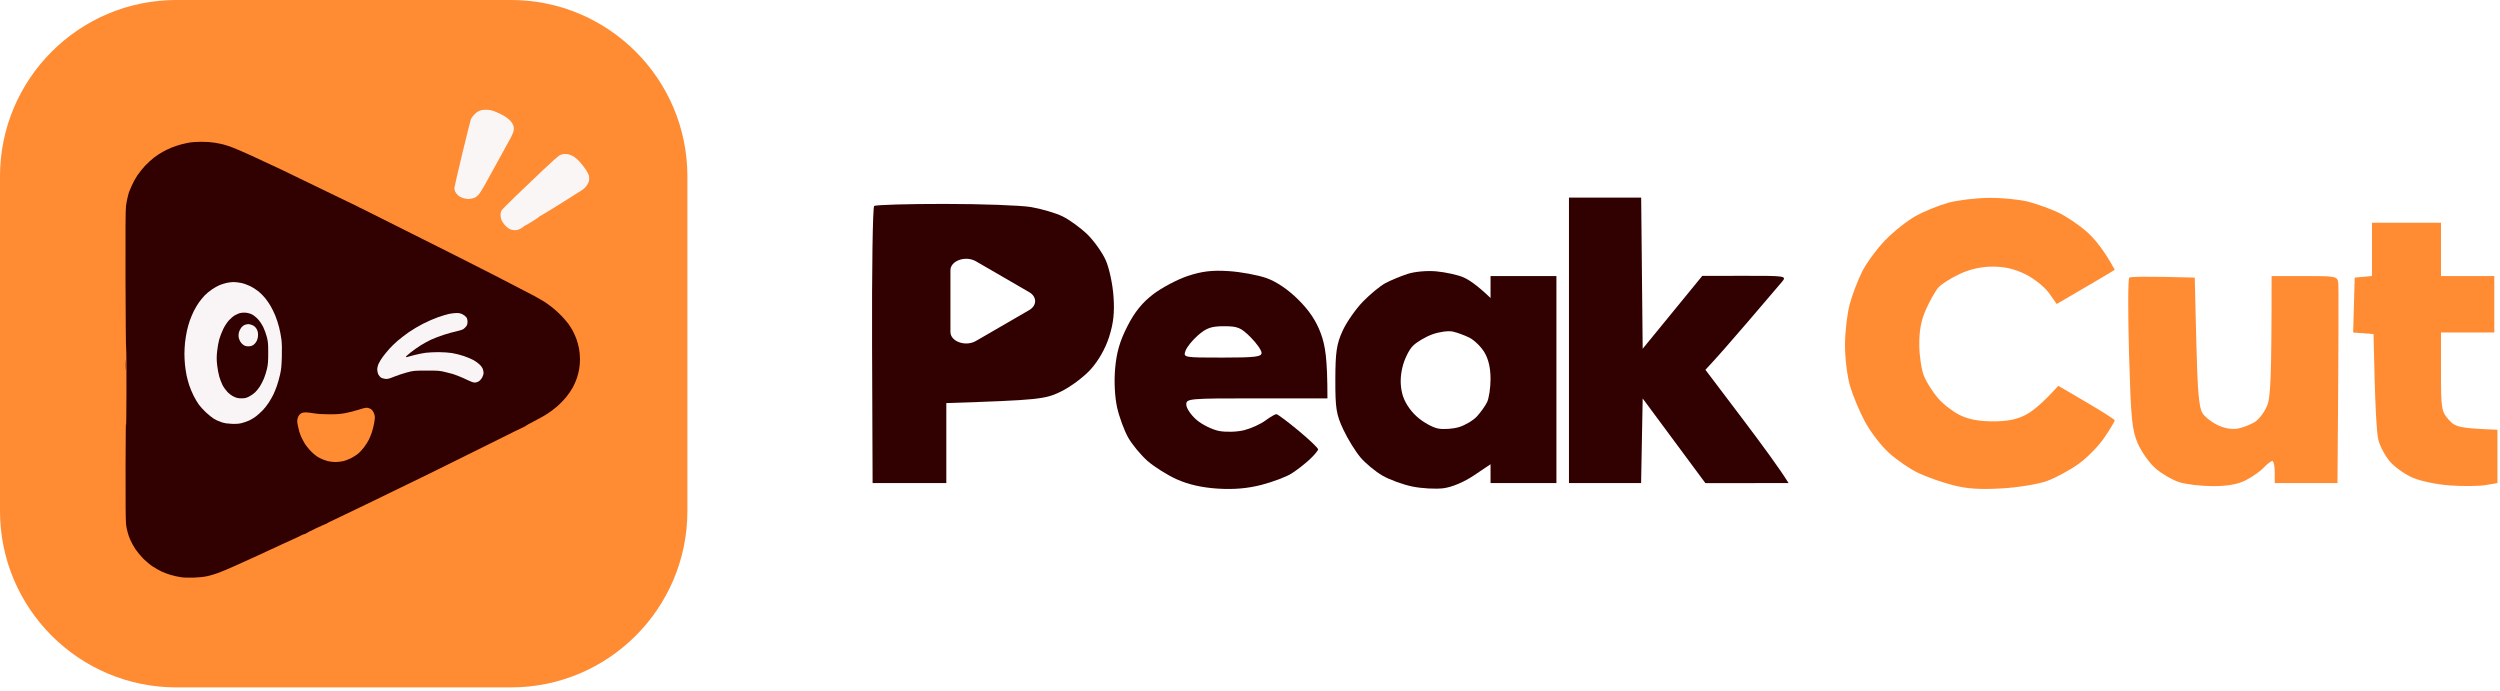
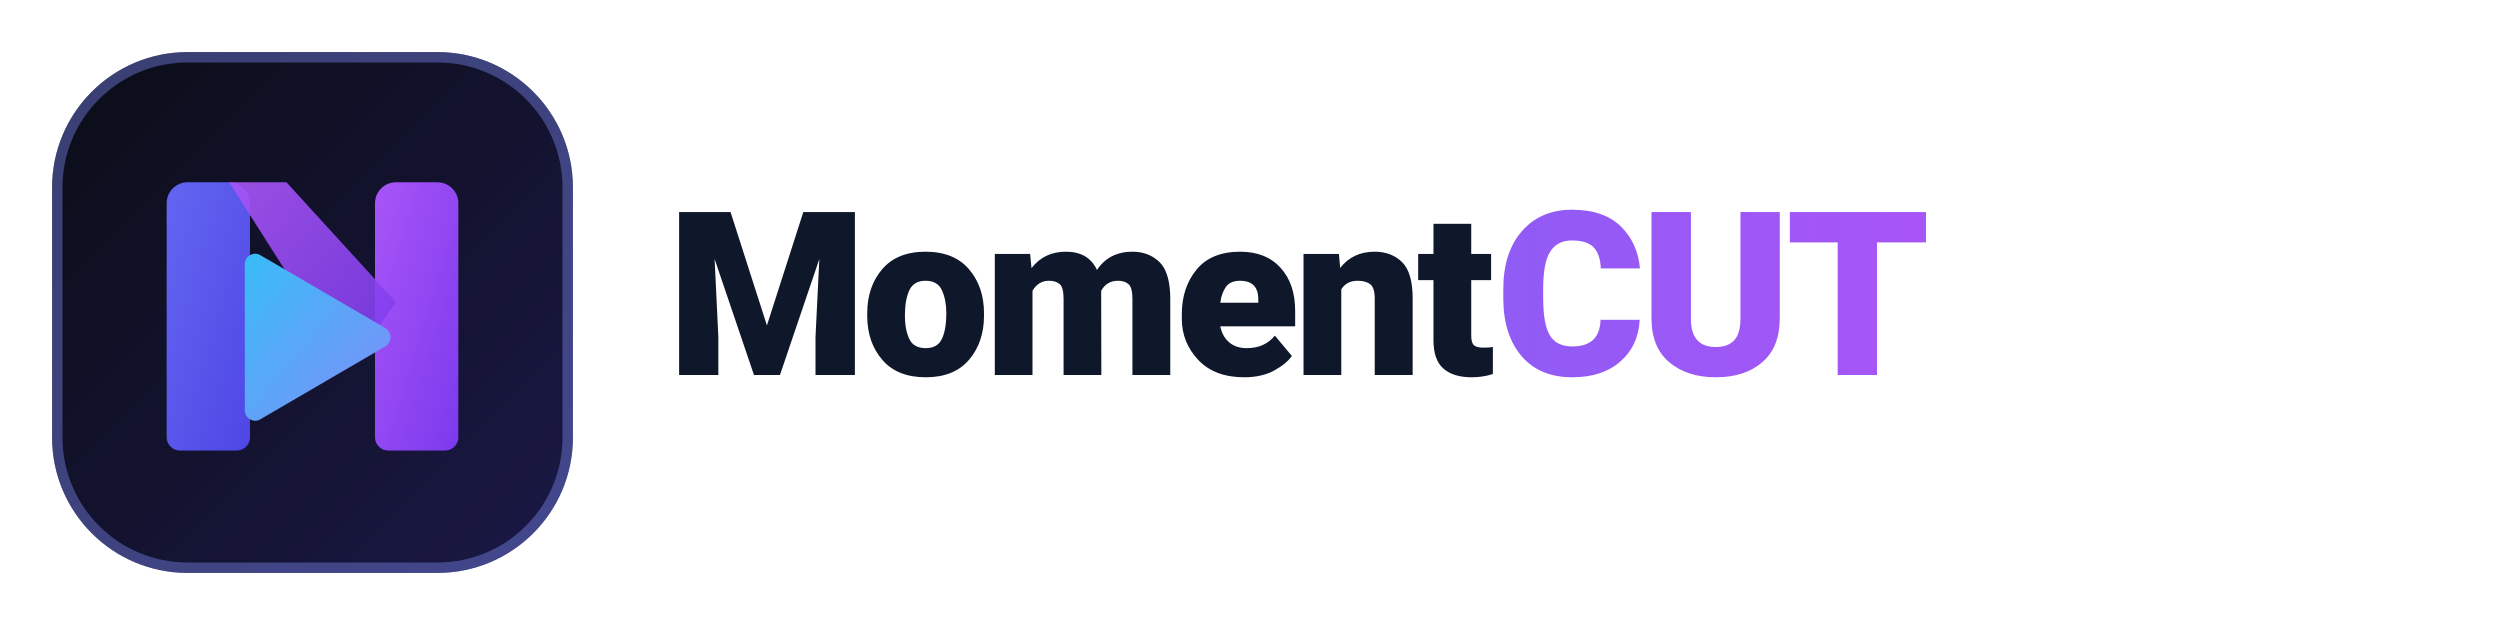
- <svg xmlns="http://www.w3.org/2000/svg" width="797" height="220" viewBox="0 0 797 220" fill="none">
-   <path d="M378.686 87.97C383.186 86.48 386.436 86.09 391.686 86.43C395.536 86.67 400.936 87.67 403.686 88.63C406.886 89.76 410.536 92.211 413.806 95.44C417.346 98.93 419.596 102.28 421.056 106.25C422.526 110.22 423.186 114.32 423.186 127H400.686C378.857 127 378.186 127.06 378.186 129C378.186 130.1 379.646 132.27 381.436 133.83C383.226 135.38 386.486 136.99 388.686 137.4C390.906 137.82 394.466 137.7 396.686 137.13C398.886 136.57 401.926 135.18 403.436 134.05C404.945 132.921 406.525 132.021 406.936 132.04C407.347 132.061 410.507 134.421 413.966 137.29C417.416 140.16 420.226 142.84 420.216 143.25C420.196 143.66 418.946 145.15 417.436 146.55C415.926 147.95 413.336 149.95 411.686 150.99C410.035 152.03 405.755 153.64 402.186 154.57C397.716 155.72 393.345 156.099 388.186 155.77C383.206 155.449 378.836 154.46 375.186 152.82C372.156 151.47 367.946 148.81 365.806 146.93C363.676 145.04 360.916 141.7 359.666 139.5C358.426 137.3 356.847 133.03 356.157 130C355.397 126.66 355.136 121.75 355.506 117.5C355.936 112.39 356.996 108.75 359.396 104.04C361.726 99.46 364.146 96.46 367.686 93.769C370.436 91.68 375.386 89.07 378.686 87.97ZM390.226 104C386.206 104 384.636 104.54 381.976 106.84C380.166 108.41 378.346 110.66 377.936 111.84C377.196 113.98 377.317 114 389.686 114C400.125 114 402.186 113.75 402.186 112.5C402.186 111.68 400.616 109.43 398.686 107.5C395.626 104.44 394.566 104 390.226 104Z" fill-rule="evenodd" clip-rule="evenodd" fill="#310001" />
-   <path d="M448.686 87.34C450.996 86.58 454.906 86.23 457.936 86.51C460.826 86.78 464.646 87.62 466.436 88.37C468.226 89.12 470.926 90.92 475.186 95V88H496.186V154H475.186V148L469.936 151.53C466.736 153.68 462.926 155.29 460.186 155.65C457.716 155.97 453.216 155.72 450.186 155.09C447.156 154.45 442.886 152.889 440.686 151.6C438.486 150.32 435.377 147.749 433.777 145.89C432.177 144.02 429.697 140.03 428.277 137C425.997 132.16 425.686 130.24 425.706 121C425.726 112.24 426.106 109.67 428.006 105.5C429.256 102.75 432.177 98.55 434.487 96.17C436.796 93.79 440.036 91.13 441.686 90.25C443.336 89.38 446.486 88.07 448.686 87.34ZM463.186 105.71C461.816 105.39 458.885 105.78 456.686 106.57C454.486 107.36 451.676 109.02 450.436 110.25C449.196 111.49 447.706 114.53 447.117 117C446.377 120.07 446.356 122.77 447.036 125.5C447.656 127.98 449.397 130.74 451.617 132.75C453.576 134.54 456.646 136.27 458.436 136.61C460.226 136.95 463.266 136.739 465.186 136.14C467.116 135.55 469.646 134.04 470.816 132.78C471.976 131.53 473.446 129.49 474.066 128.25C474.676 127.01 475.186 123.64 475.186 120.75C475.179 117.25 474.512 114.417 473.186 112.25C472.086 110.46 469.946 108.39 468.436 107.64C466.926 106.89 464.566 106.02 463.186 105.71Z" fill-rule="evenodd" clip-rule="evenodd" fill="#310001" />
-   <path d="M523.686 111.18L542.686 87.95L556.186 87.93C569.055 87.91 569.616 87.99 568.206 89.71C567.386 90.69 562.476 96.45 557.286 102.5C552.107 108.55 546.916 114.49 543.686 117.89L555.266 133.2C561.636 141.61 567.596 149.74 570.186 154L543.686 154.03L523.686 127.03L523.186 154H500.186V63H523.206L523.686 111.18Z" fill="#310001" />
-   <path d="M301.106 65.01C312.975 65.01 325.385 65.46 328.686 66.01C331.986 66.57 336.486 67.89 338.686 68.95C340.886 70.02 344.457 72.6 346.617 74.69C348.776 76.79 351.437 80.53 352.527 83C353.617 85.47 354.727 90.65 354.987 94.5C355.347 99.67 354.976 103.05 353.576 107.43C352.386 111.16 350.196 115 347.686 117.78C345.486 120.21 341.216 123.39 338.186 124.85C333.166 127.269 331.345 127.54 301.686 128.5V154H278.186L278.016 110.17C277.926 86.067 278.226 66.041 278.686 65.67C279.148 65.3 289.238 65 301.106 65.01ZM311.121 83.299C307.84 81.398 303 83.103 303 86.161V105.839C303 108.896 307.84 110.602 311.121 108.701L328.106 98.862C330.631 97.399 330.631 94.601 328.106 93.138L311.121 83.299Z" fill-rule="evenodd" clip-rule="evenodd" fill="#310001" />
-   <path d="M634.186 63.08C638.306 63.05 643.936 63.61 646.686 64.33C649.436 65.05 653.706 66.59 656.186 67.76C658.666 68.93 662.706 71.65 665.186 73.81C667.666 75.97 670.696 79.6 674.186 86L671.936 87.37C670.695 88.131 666.534 90.581 655.686 96.91L653.186 93.39C651.806 91.46 648.436 88.77 645.686 87.43C642.196 85.71 639.026 84.98 635.186 85C631.536 85.01 628.006 85.811 624.686 87.37C621.936 88.66 618.927 90.571 617.996 91.611C617.066 92.651 615.296 95.75 614.066 98.5C612.446 102.09 611.837 105.33 611.867 110C611.897 113.57 612.587 118.07 613.407 120C614.217 121.93 616.187 125.02 617.786 126.89C619.376 128.75 622.486 131.18 624.686 132.28C627.436 133.66 630.716 134.3 635.186 134.33C639.826 134.35 642.826 133.77 645.686 132.31C647.886 131.18 651.146 128.62 656.186 123L665.157 128.25C670.086 131.14 674.146 133.72 674.176 134C674.206 134.28 672.756 136.7 670.956 139.39C669.156 142.08 665.436 145.9 662.686 147.87C659.936 149.84 655.436 152.28 652.686 153.3C649.836 154.35 643.605 155.38 638.186 155.7C631.146 156.11 627.066 155.84 622.436 154.63C618.996 153.73 614.066 151.99 611.476 150.75C608.886 149.51 604.726 146.66 602.226 144.401C599.726 142.151 596.267 137.65 594.536 134.401C592.797 131.161 590.657 126.03 589.777 123C588.887 119.97 588.176 114.13 588.186 110C588.196 105.88 588.876 100.03 589.686 97C590.496 93.97 592.307 89.25 593.697 86.5C595.077 83.75 598.406 79.25 601.086 76.5C603.756 73.75 608.136 70.29 610.816 68.81C613.496 67.33 618.166 65.44 621.186 64.62C624.206 63.8 630.056 63.11 634.186 63.08Z" fill="#FF8B33" />
-   <path d="M734.686 88C744.835 88 745.196 88.08 745.436 90.25C745.576 91.49 745.576 106.341 745.186 154H725.186V150.5C725.186 148.571 724.846 146.991 724.436 146.97C724.025 146.951 722.785 147.901 721.686 149.07C720.586 150.25 717.996 152.061 715.936 153.111C713.346 154.41 710.095 154.991 705.436 154.981C701.726 154.971 696.936 154.411 694.796 153.731C692.646 153.061 689.276 151.11 687.296 149.42C685.306 147.73 682.726 144.13 681.556 141.42C679.666 137.05 679.347 133.86 678.737 112.8C678.367 99.773 678.396 88.844 678.816 88.52C679.237 88.2 684.109 88.06 699.686 88.5L700.186 109C700.576 124.909 701.026 130.009 702.186 131.76C703.006 133 705.256 134.74 707.186 135.62C709.406 136.64 711.786 136.99 713.686 136.58C715.336 136.22 717.696 135.27 718.936 134.46C720.176 133.66 721.866 131.43 722.686 129.5C723.846 126.8 724.186 121.67 724.186 88H734.686Z" fill="#FF8B33" />
-   <path d="M778.186 88H795.186V106H778.186V118.5C778.186 130.3 778.326 131.15 780.606 133.75C782.726 136.16 783.837 136.53 796.186 137V154L792.436 154.64C790.376 154.99 785.305 155.05 781.186 154.77C777.026 154.49 771.686 153.39 769.186 152.31C766.706 151.23 763.446 148.92 761.936 147.17C760.426 145.43 758.756 142.31 758.226 140.25C757.696 138.19 757.136 129.75 756.686 106.5L750.186 106L750.686 88.5L756.186 88V71H778.186V88Z" fill="#FF8B33" />
-   <path d="M162.894 0H56.248C25.183 0 0 25.183 0 56.248V162.894C0 193.959 25.183 219.142 56.248 219.142H162.894C193.959 219.142 219.142 193.959 219.142 162.894V56.248C219.142 25.183 193.959 0 162.894 0Z" fill="#FF8B33" />
-   <path d="M57.863 46.005C58.838 45.756 60.136 45.478 60.751 45.391C61.365 45.301 62.917 45.219 64.197 45.208C65.514 45.195 67.294 45.31 68.295 45.473C69.269 45.629 70.567 45.888 71.182 46.047C71.797 46.205 73.095 46.632 74.069 46.995C75.043 47.356 77.726 48.514 80.03 49.565C82.336 50.614 86.568 52.585 89.437 53.943C92.305 55.302 99.011 58.546 104.339 61.153C109.666 63.759 114.109 65.906 114.211 65.924C114.313 65.945 114.44 66.016 114.49 66.083C114.541 66.152 114.707 66.236 114.856 66.269C115.005 66.305 115.215 66.4 115.321 66.481C115.427 66.562 122.556 70.135 131.162 74.419C139.768 78.705 151.713 84.725 157.706 87.802C163.698 90.876 169.484 93.876 170.559 94.465C171.633 95.055 172.977 95.832 173.539 96.192C174.102 96.552 175.234 97.37 176.054 98.009C176.873 98.648 178.175 99.831 178.947 100.64C179.716 101.447 180.694 102.57 181.117 103.133C181.539 103.696 182.184 104.702 182.549 105.369C182.914 106.036 183.467 107.271 183.778 108.117C184.09 108.963 184.47 110.389 184.624 111.285C184.779 112.181 184.905 113.67 184.905 114.592C184.905 115.515 184.781 116.94 184.628 117.76C184.475 118.58 184.134 119.879 183.872 120.648C183.611 121.416 183.043 122.703 182.612 123.508C182.18 124.313 181.241 125.694 180.524 126.574C179.807 127.455 178.55 128.759 177.73 129.473C176.911 130.187 175.486 131.264 174.564 131.865C173.641 132.467 171.714 133.557 170.279 134.284C168.845 135.013 167.629 135.687 167.578 135.784C167.528 135.881 167.422 135.952 167.345 135.944C167.269 135.935 162.448 138.309 156.635 141.219C150.821 144.13 141.915 148.542 136.843 151.024C131.771 153.506 122.802 157.862 116.912 160.706C111.02 163.551 105.758 166.078 105.216 166.322C104.674 166.566 104.234 166.808 104.238 166.858C104.242 166.909 104.141 166.961 104.013 166.972C103.884 166.983 102.398 167.647 100.706 168.444C99.015 169.242 97.59 169.974 97.54 170.069C97.489 170.166 97.363 170.233 97.26 170.218C97.158 170.203 96.655 170.384 96.142 170.621C95.63 170.855 95.168 171.09 95.118 171.142C95.068 171.194 94.941 171.25 94.839 171.267C94.736 171.284 92.557 172.279 89.996 173.479C87.434 174.677 83.871 176.33 82.079 177.15C80.285 177.968 77.143 179.395 75.094 180.319C73.045 181.243 70.573 182.287 69.599 182.639C68.624 182.991 67.075 183.453 66.153 183.664C65.089 183.908 63.522 184.083 61.868 184.143C60.264 184.202 58.651 184.15 57.677 184.008C56.805 183.882 55.382 183.571 54.511 183.317C53.639 183.062 52.298 182.563 51.53 182.205C50.761 181.849 49.462 181.111 48.643 180.567C47.823 180.023 46.493 178.916 45.689 178.109C44.884 177.302 43.749 175.927 43.166 175.057C42.583 174.187 41.827 172.802 41.488 171.983C41.149 171.163 40.849 170.324 40.823 170.119C40.797 169.914 40.691 169.536 40.588 169.281C40.484 169.024 40.307 168.101 40.195 167.231C40.058 166.162 40.004 160.206 40.033 148.877C40.056 139.654 40.119 133.574 40.175 135.368C40.229 137.161 40.292 132.445 40.315 124.887C40.335 117.33 40.29 111.145 40.214 111.145C40.138 111.145 40.048 101.272 40.015 89.205C39.974 73.655 40.017 66.802 40.166 65.68C40.281 64.808 40.507 63.593 40.665 62.978C40.823 62.364 40.974 61.777 40.998 61.674C41.023 61.572 41.108 61.32 41.186 61.115C41.267 60.91 41.637 60.029 42.012 59.159C42.384 58.287 43.163 56.861 43.74 55.991C44.318 55.119 45.448 53.703 46.251 52.844C47.054 51.985 48.339 50.807 49.109 50.228C49.876 49.648 51.092 48.847 51.809 48.445C52.527 48.042 53.784 47.431 54.604 47.088C55.423 46.743 56.889 46.257 57.863 46.005ZM40.119 117.76C40.084 118.477 40.056 117.85 40.056 116.363C40.056 114.876 40.084 114.291 40.119 115.058C40.154 115.828 40.154 117.043 40.119 117.76Z" fill-rule="evenodd" clip-rule="evenodd" fill="#310001" />
-   <path d="M152.397 35.536C152.704 35.376 153.207 35.18 153.515 35.098C153.822 35.016 154.66 34.979 155.377 35.012C156.372 35.059 157.058 35.234 158.265 35.752C159.134 36.125 160.297 36.702 160.846 37.034C161.396 37.366 162.174 37.973 162.579 38.383C162.985 38.793 163.445 39.464 163.603 39.874C163.793 40.364 163.855 40.906 163.784 41.458C163.722 41.918 163.367 42.883 162.99 43.6C162.614 44.318 160.867 47.504 159.108 50.681C157.348 53.858 155.292 57.588 154.539 58.973C153.76 60.402 152.842 61.812 152.41 62.241C151.898 62.752 151.365 63.066 150.767 63.219C150.281 63.344 149.61 63.445 149.277 63.447C148.943 63.448 148.232 63.322 147.694 63.167C147.155 63.012 146.408 62.614 146.034 62.28C145.659 61.947 145.24 61.403 145.103 61.069C144.965 60.735 144.853 60.232 144.855 59.951C144.855 59.67 145.989 54.743 147.373 49.004C148.757 43.265 149.99 38.318 150.113 38.01C150.236 37.703 150.674 37.086 151.087 36.639C151.501 36.192 152.09 35.694 152.397 35.536Z" fill="#FBF7F8" fill-opacity="0.99" />
-   <path d="M172.887 54.428C175.551 51.898 178.065 49.662 178.475 49.462C178.935 49.237 179.613 49.095 180.245 49.093C181.005 49.092 181.558 49.231 182.387 49.636C183.138 50.001 183.896 50.599 184.697 51.456C185.351 52.157 186.295 53.358 186.794 54.128C187.399 55.06 187.739 55.805 187.815 56.364C187.876 56.826 187.835 57.495 187.724 57.855C187.614 58.214 187.278 58.842 186.98 59.252C186.681 59.662 186.112 60.221 185.716 60.493C185.319 60.765 182.165 62.755 178.708 64.918C175.251 67.08 172.337 68.848 172.235 68.848C172.133 68.848 172.028 68.921 172.002 69.01C171.976 69.1 170.929 69.812 169.674 70.594C168.418 71.377 167.308 72.016 167.206 72.016C167.103 72.016 167.021 72.079 167.025 72.156C167.029 72.232 166.589 72.54 166.047 72.84C165.334 73.233 164.808 73.384 164.132 73.385C163.551 73.387 162.921 73.246 162.456 73.005C162.046 72.793 161.381 72.254 160.977 71.805C160.574 71.358 160.094 70.656 159.911 70.246C159.727 69.836 159.576 69.081 159.574 68.569C159.57 67.989 159.699 67.427 159.911 67.078C160.097 66.771 162.005 64.835 164.147 62.774C166.291 60.715 170.223 56.958 172.887 54.428Z" fill="#FBF7F8" fill-opacity="0.99" />
-   <path d="M110.206 131.678C111.385 131.454 113.229 130.981 114.304 130.625C115.379 130.269 116.512 129.974 116.819 129.971C117.126 129.969 117.67 130.112 118.03 130.291C118.458 130.505 118.825 130.904 119.099 131.456C119.328 131.918 119.518 132.589 119.52 132.946C119.524 133.304 119.399 134.269 119.246 135.089C119.093 135.909 118.769 137.167 118.525 137.884C118.283 138.602 117.853 139.651 117.57 140.213C117.288 140.778 116.607 141.846 116.053 142.589C115.502 143.333 114.61 144.285 114.071 144.708C113.533 145.129 112.527 145.759 111.836 146.105C111.145 146.452 110.055 146.86 109.415 147.013C108.774 147.164 107.664 147.288 106.946 147.29C106.229 147.29 105.099 147.156 104.432 146.992C103.765 146.826 102.634 146.388 101.917 146.019C101.055 145.572 100.14 144.872 99.212 143.944C98.443 143.172 97.473 141.956 97.055 141.238C96.64 140.521 96.124 139.515 95.908 139.002C95.694 138.49 95.472 137.862 95.414 137.605C95.358 137.349 95.185 136.636 95.032 136.021C94.878 135.406 94.749 134.588 94.749 134.204C94.747 133.82 94.893 133.196 95.072 132.818C95.25 132.44 95.649 131.979 95.956 131.793C96.286 131.596 96.878 131.458 97.4 131.456C97.886 131.456 99.103 131.596 100.101 131.765C101.284 131.968 102.988 132.076 104.991 132.078C107.371 132.08 108.548 131.989 110.206 131.678Z" fill="#FF8B33" />
-   <path d="M70.064 90.871C70.679 90.623 71.685 90.311 72.3 90.177C72.914 90.043 73.857 89.926 74.395 89.918C74.933 89.911 76.023 90.032 76.817 90.189C77.621 90.349 78.92 90.8 79.751 91.208C80.57 91.612 81.787 92.389 82.451 92.937C83.117 93.483 84.089 94.47 84.61 95.132C85.134 95.791 85.899 96.919 86.315 97.636C86.73 98.353 87.384 99.695 87.766 100.617C88.148 101.54 88.694 103.217 88.977 104.344C89.262 105.471 89.597 107.232 89.724 108.257C89.874 109.481 89.917 111.365 89.848 113.754C89.765 116.674 89.653 117.79 89.28 119.437C89.027 120.564 88.55 122.241 88.222 123.164C87.892 124.086 87.373 125.344 87.064 125.959C86.754 126.573 86.123 127.664 85.659 128.381C85.195 129.098 84.348 130.177 83.774 130.779C83.2 131.381 82.228 132.258 81.613 132.728C80.999 133.198 79.972 133.816 79.331 134.103C78.691 134.388 77.601 134.755 76.91 134.916C76.079 135.109 75.116 135.182 74.069 135.13C73.197 135.085 72.275 135.005 72.02 134.953C71.763 134.899 71.303 134.793 70.996 134.714C70.688 134.636 70.269 134.481 70.064 134.373C69.859 134.263 69.565 134.152 69.412 134.124C69.26 134.094 68.68 133.796 68.129 133.462C67.578 133.127 66.456 132.223 65.638 131.455C64.823 130.686 63.794 129.555 63.357 128.94C62.919 128.325 62.179 127.067 61.714 126.145C61.248 125.223 60.618 123.713 60.317 122.791C60.015 121.869 59.633 120.443 59.469 119.623C59.305 118.803 59.087 117.378 58.985 116.456C58.882 115.533 58.797 113.92 58.797 112.869C58.795 111.818 58.884 110.141 58.994 109.142C59.102 108.143 59.363 106.528 59.573 105.555C59.782 104.581 60.205 103.071 60.508 102.201C60.814 101.331 61.399 99.947 61.807 99.127C62.215 98.307 62.938 97.092 63.411 96.425C63.886 95.758 64.696 94.767 65.214 94.223C65.73 93.677 66.78 92.801 67.55 92.275C68.317 91.75 69.45 91.118 70.064 90.871Z" fill="#FBF7F8" fill-opacity="0.99" />
-   <path d="M139.73 101.093C140.96 100.672 142.51 100.209 143.177 100.068C143.843 99.926 144.89 99.801 145.505 99.792C146.321 99.781 146.846 99.889 147.45 100.196C147.904 100.427 148.45 100.854 148.66 101.143C148.923 101.503 149.044 101.955 149.044 102.574C149.044 103.2 148.925 103.64 148.655 104.005C148.441 104.294 148.021 104.7 147.723 104.909C147.425 105.117 146.427 105.438 145.505 105.624C144.583 105.811 142.739 106.321 141.407 106.761C140.075 107.201 138.272 107.89 137.402 108.296C136.532 108.701 135.064 109.502 134.142 110.076C133.22 110.651 131.775 111.671 130.929 112.345C130.083 113.018 129.392 113.651 129.392 113.754C129.392 113.856 129.539 113.89 129.718 113.828C129.897 113.767 130.966 113.48 132.093 113.191C133.22 112.9 134.856 112.574 135.726 112.463C136.595 112.353 138.441 112.263 139.824 112.263C141.206 112.265 143.134 112.394 144.108 112.552C145.082 112.709 146.759 113.133 147.833 113.493C148.908 113.853 150.333 114.453 151 114.827C151.667 115.2 152.567 115.867 153.002 116.307C153.457 116.767 153.872 117.406 153.979 117.807C154.081 118.19 154.167 118.714 154.167 118.971C154.169 119.226 153.98 119.813 153.749 120.274C153.518 120.734 153.034 121.302 152.676 121.537C152.283 121.794 151.747 121.96 151.326 121.958C150.886 121.954 150.056 121.666 149.091 121.181C148.245 120.758 147.01 120.208 146.343 119.962C145.676 119.718 145.008 119.463 144.853 119.4C144.698 119.335 144.531 119.271 144.48 119.258C144.43 119.243 143.424 118.986 142.245 118.686C140.191 118.162 139.935 118.14 136.005 118.146C131.989 118.151 131.862 118.162 129.672 118.749C128.442 119.079 126.598 119.692 125.574 120.113C123.981 120.767 123.577 120.862 122.78 120.777C122.267 120.723 121.64 120.518 121.383 120.324C121.127 120.128 120.77 119.681 120.591 119.331C120.412 118.979 120.265 118.293 120.265 117.807C120.265 117.276 120.442 116.53 120.705 115.943C120.947 115.405 121.546 114.421 122.038 113.754C122.53 113.087 123.456 111.956 124.095 111.238C124.734 110.521 125.943 109.347 126.779 108.63C127.617 107.912 129.199 106.696 130.294 105.928C131.389 105.158 133.457 103.929 134.889 103.194C136.324 102.46 138.501 101.514 139.73 101.093Z" fill="#FBF7F8" fill-opacity="0.99" />
-   <path d="M76.398 99.835C76.828 99.697 77.616 99.632 78.26 99.68C78.916 99.73 79.763 99.954 80.309 100.221C80.831 100.476 81.682 101.156 82.241 101.766C82.824 102.401 83.539 103.474 83.956 104.344C84.35 105.164 84.861 106.589 85.092 107.512C85.45 108.945 85.512 109.677 85.508 112.543C85.507 115.271 85.433 116.21 85.117 117.573C84.905 118.496 84.471 119.88 84.156 120.648C83.839 121.417 83.26 122.549 82.867 123.164C82.474 123.778 81.781 124.642 81.325 125.083C80.868 125.523 79.992 126.132 79.378 126.438C78.456 126.894 78.033 126.991 76.957 126.987C75.913 126.984 75.429 126.877 74.535 126.45C73.855 126.126 73.046 125.526 72.469 124.913C71.945 124.361 71.254 123.385 70.932 122.744C70.608 122.103 70.143 120.889 69.899 120.043C69.653 119.197 69.349 117.542 69.221 116.363C69.036 114.66 69.036 113.761 69.219 111.983C69.345 110.754 69.651 109.034 69.899 108.164C70.146 107.294 70.716 105.825 71.163 104.903C71.657 103.888 72.374 102.794 72.977 102.13C73.527 101.529 74.352 100.821 74.814 100.556C75.276 100.291 75.988 99.967 76.398 99.835ZM79.192 103.329C78.885 103.332 78.35 103.442 78.005 103.577C77.66 103.711 77.135 104.147 76.839 104.547C76.543 104.948 76.222 105.652 76.127 106.114C76.031 106.576 76.016 107.247 76.092 107.605C76.169 107.963 76.4 108.551 76.604 108.909C76.809 109.267 77.266 109.753 77.62 109.986C78.076 110.288 78.529 110.409 79.192 110.406C79.853 110.404 80.313 110.275 80.775 109.966C81.144 109.72 81.61 109.153 81.846 108.661C82.135 108.063 82.263 107.456 82.262 106.72C82.258 105.922 82.139 105.445 81.796 104.856C81.483 104.321 81.077 103.945 80.542 103.694C80.107 103.491 79.499 103.327 79.192 103.329Z" fill-rule="evenodd" clip-rule="evenodd" fill="#310001" />
+ <svg xmlns="http://www.w3.org/2000/svg" width="480" height="120" viewBox="0 0 480 120" fill="none">
+   <defs>
+     <linearGradient id="logoBg" x1="0%" y1="0%" x2="100%" y2="100%">
+       <stop offset="0%" stop-color="#0B0D17" />
+       <stop offset="100%" stop-color="#1A1846" />
+     </linearGradient>
+     <linearGradient id="logoM1" x1="0%" y1="0%" x2="100%" y2="100%">
+       <stop offset="0%" stop-color="#6366F1" />
+       <stop offset="100%" stop-color="#4F46E5" />
+     </linearGradient>
+     <linearGradient id="logoM2" x1="0%" y1="0%" x2="100%" y2="100%">
+       <stop offset="0%" stop-color="#A855F7" />
+       <stop offset="100%" stop-color="#7C3AED" />
+     </linearGradient>
+     <linearGradient id="logoCut" x1="0%" y1="0%" x2="100%" y2="100%">
+       <stop offset="0%" stop-color="#38BDF8" />
+       <stop offset="100%" stop-color="#818CF8" />
+     </linearGradient>
+     <linearGradient id="cutTextGrad" x1="0%" y1="0%" x2="100%" y2="0%">
+       <stop offset="0%" stop-color="#6366F1" />
+       <stop offset="100%" stop-color="#A855F7" />
+     </linearGradient>
+   </defs>
+   <g transform="translate(10, 10)">
+     <rect width="100" height="100" rx="26" fill="url(#logoBg)" />
+     <rect x="1" y="1" width="98" height="98" rx="25" stroke="rgba(129, 140, 248, 0.4)" stroke-width="2" />
+     <path d="M22 74V29C22 26.8 23.8 25 26 25H34C36.2 25 38 26.8 38 29V74C38 75.3 36.9 76.5 35.5 76.5H24.5C23.1 76.5 22 75.3 22 74Z" fill="url(#logoM1)" />
+     <path d="M62 74V29C62 26.8 63.8 25 66 25H74C76.2 25 78 26.8 78 29V74C78 75.3 76.9 76.5 75.5 76.5H64.5C63.1 76.5 62 75.3 62 74Z" fill="url(#logoM2)" />
+     <path d="M34 25L55 58C56 59.5 58 59.5 59 58L66 48L45 25H34Z" fill="url(#logoM2)" opacity="0.9" />
+     <path d="M40 39L64 53C65.3 53.8 65.3 55.7 64 56.5L40 70.5C38.7 71.3 37 70.3 37 68.8V40.7C37 39.2 38.7 38.2 40 39Z" fill="url(#logoCut)" />
+   </g>
+   <text x="128" y="72" font-family="-apple-system, BlinkMacSystemFont, 'Segoe UI', Roboto, Helvetica, Arial, sans-serif" font-size="44" font-weight="800" letter-spacing="-1.2px" fill="#0F172A">Moment<tspan fill="url(#cutTextGrad)">CUT</tspan>
+   </text>
</svg>
